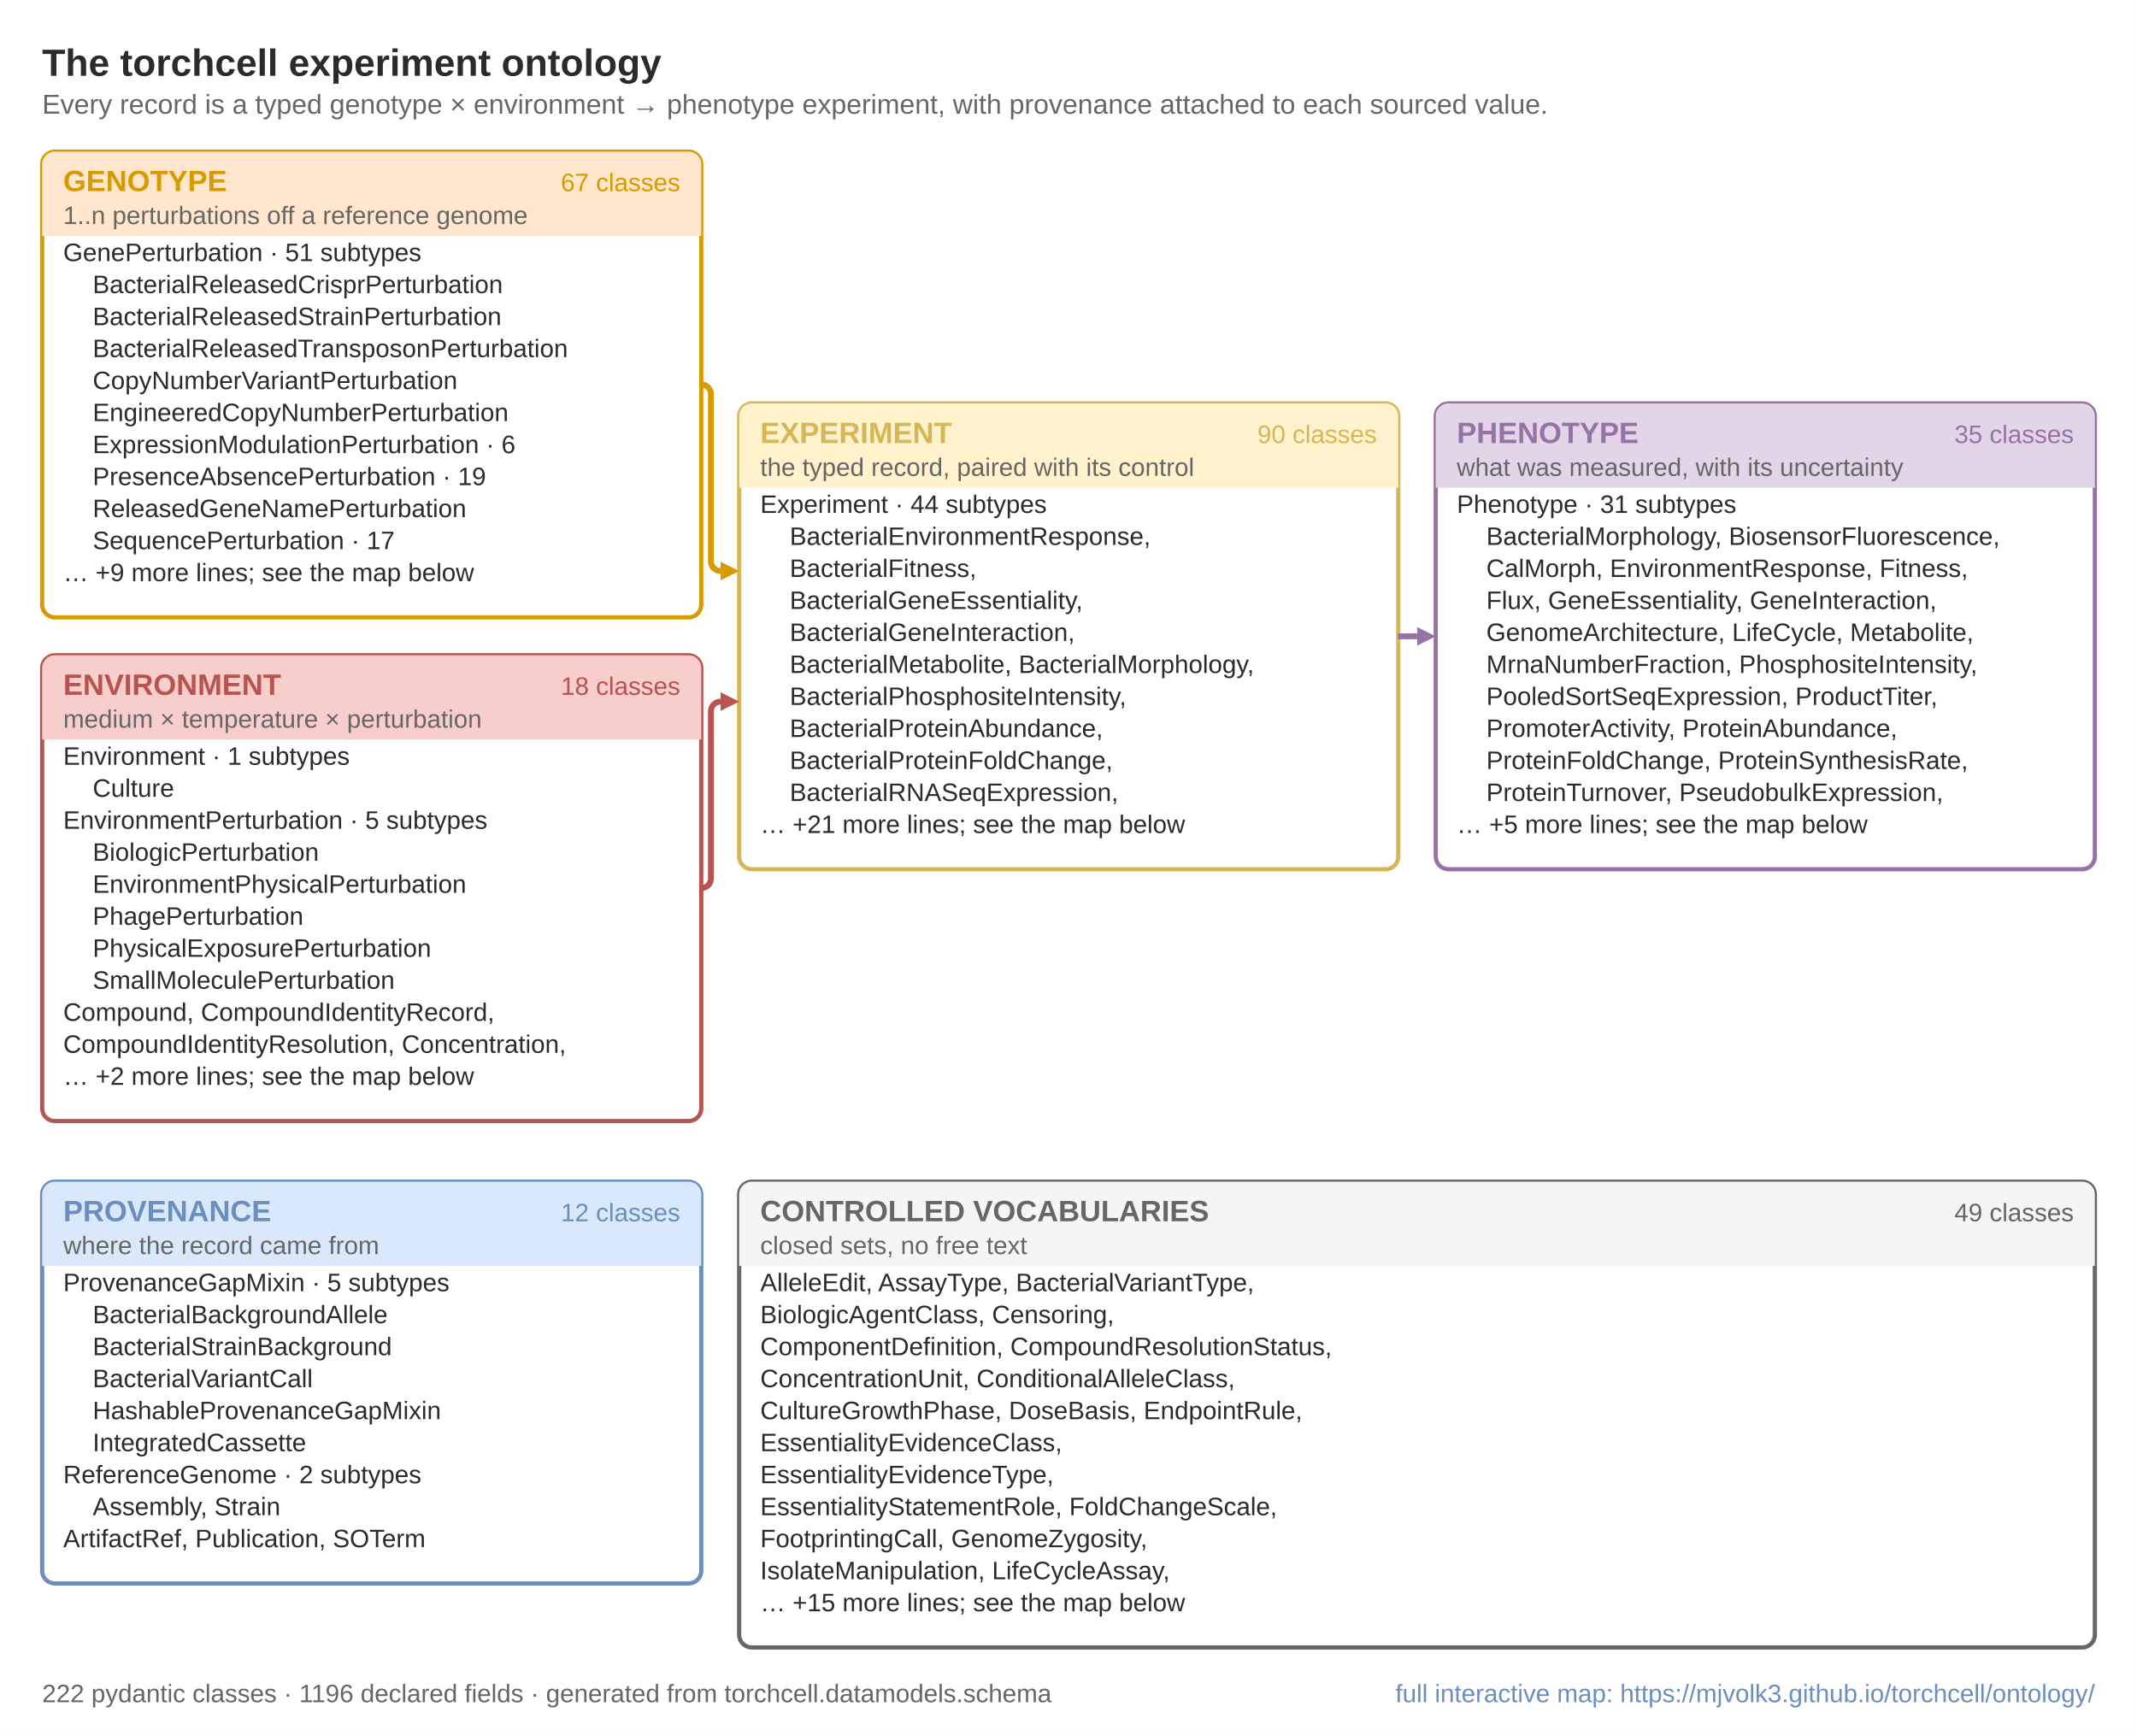
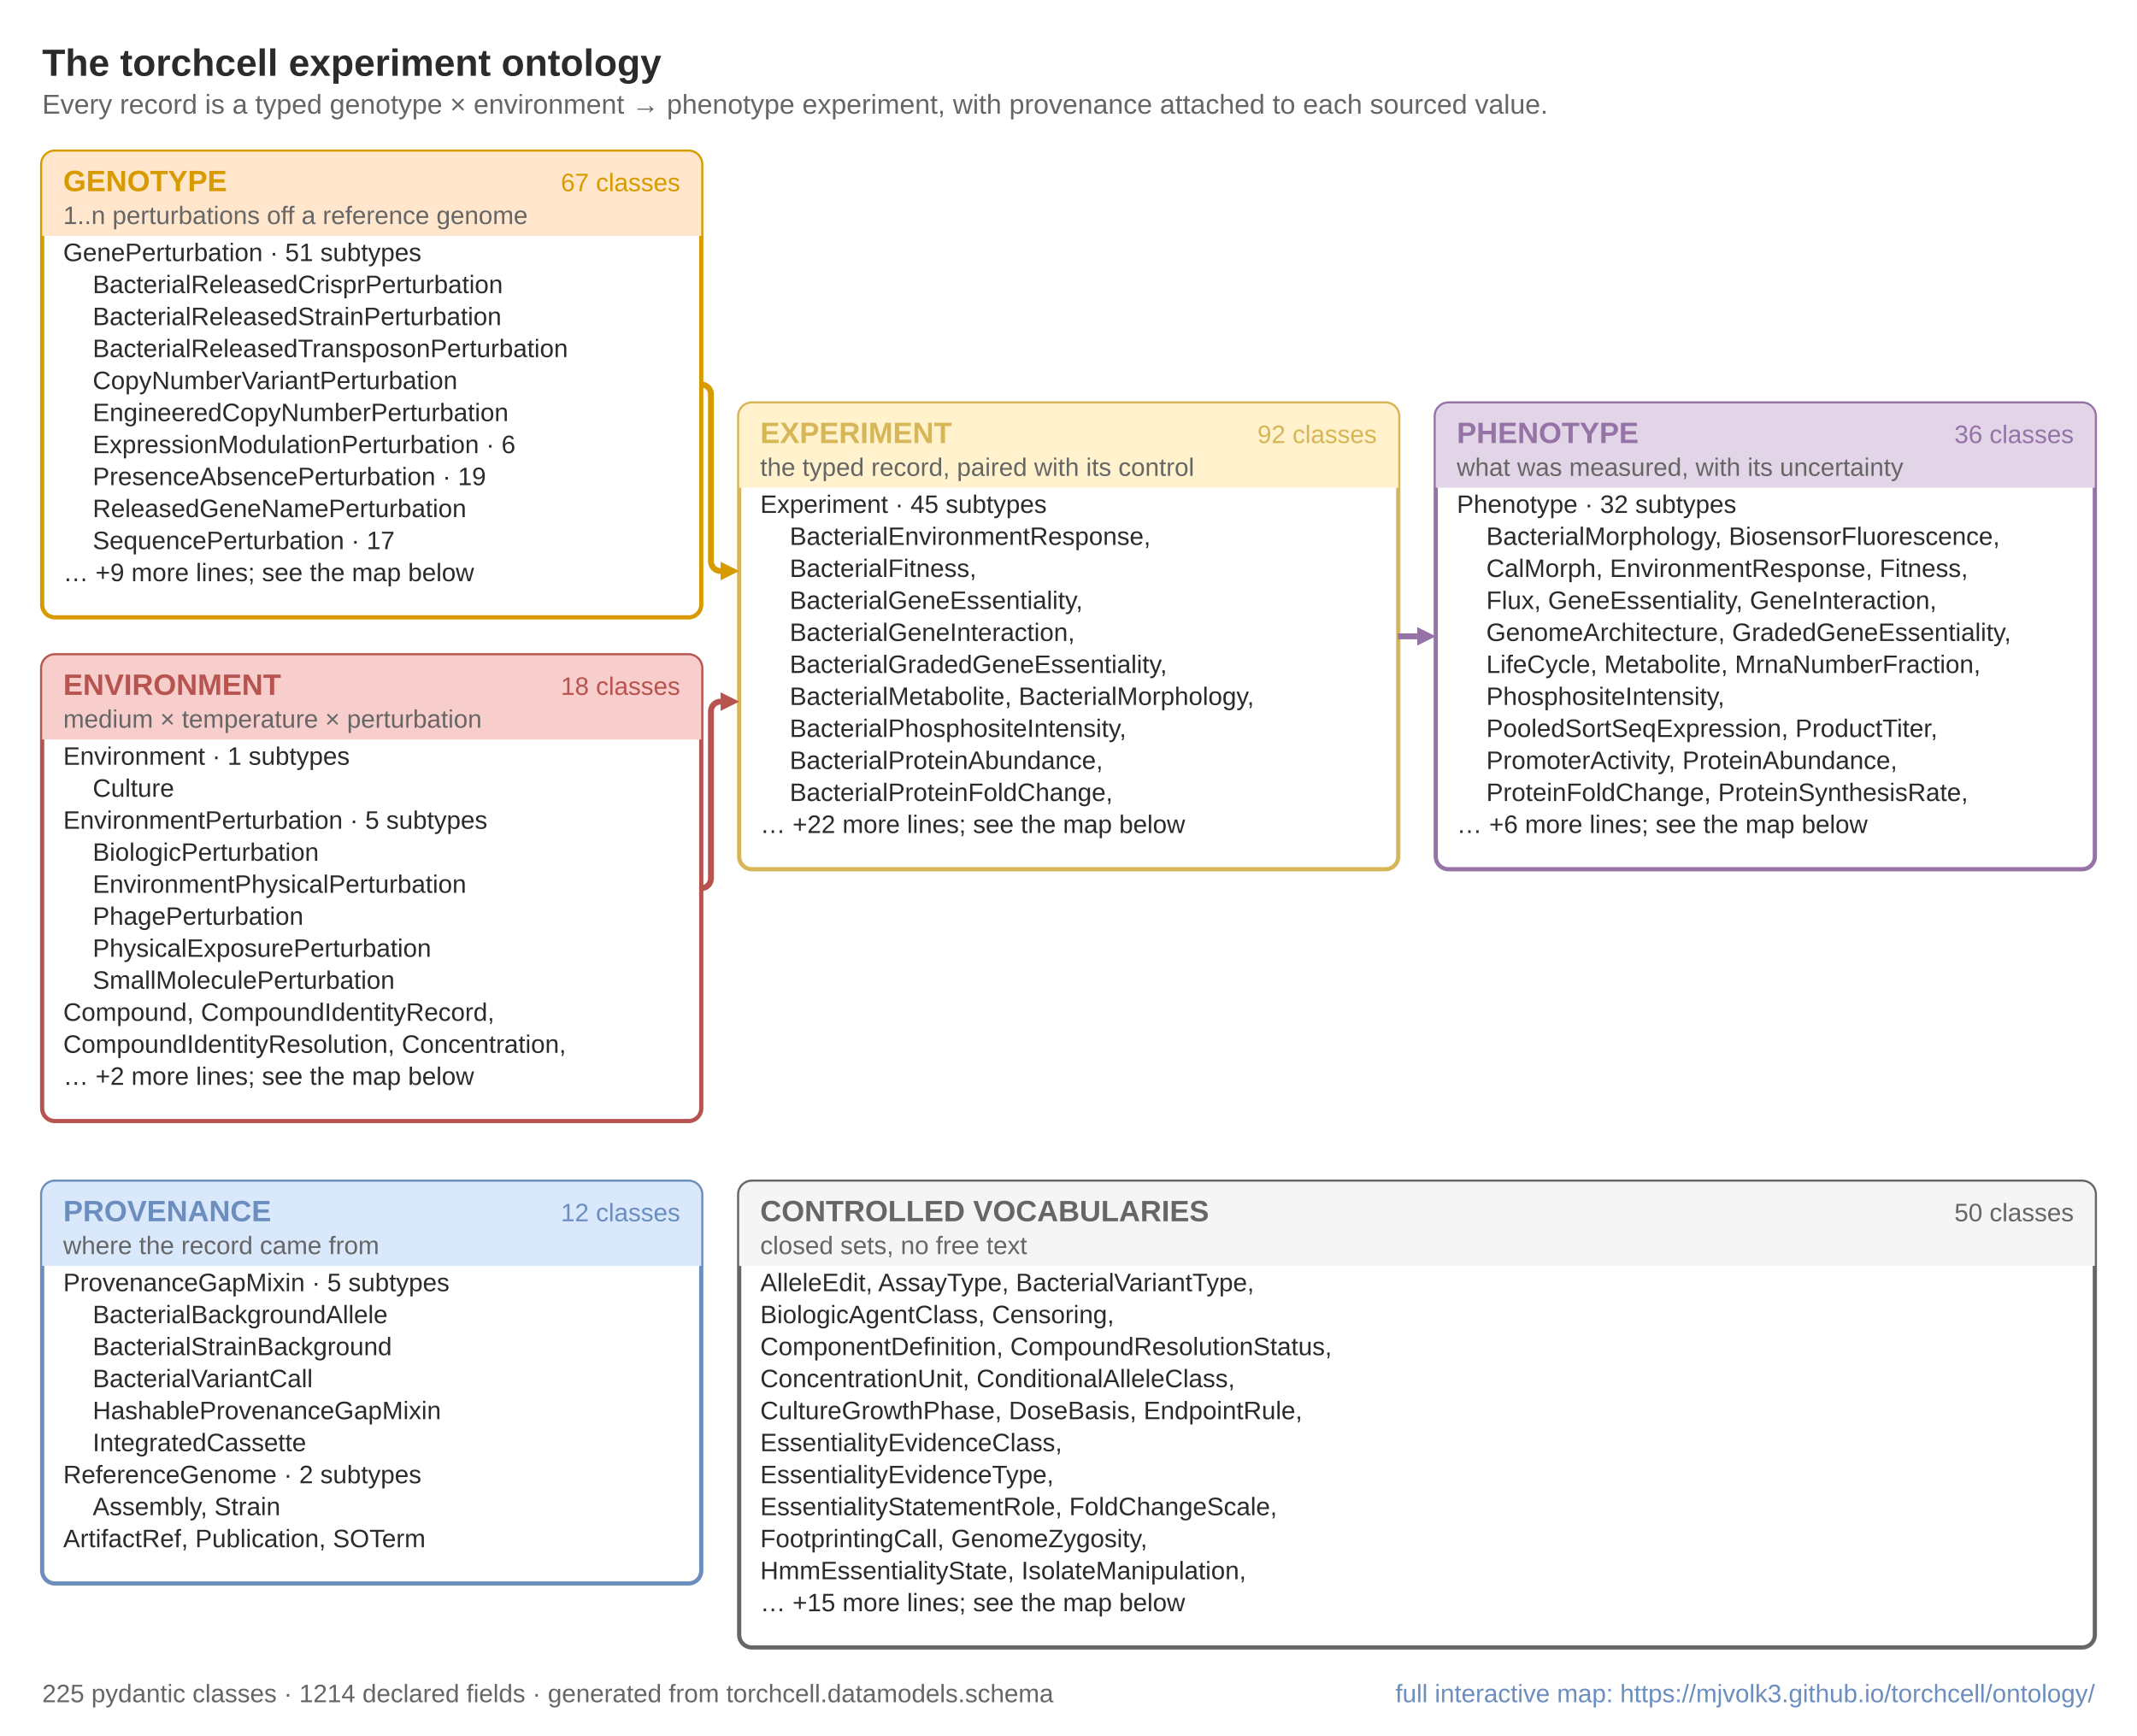
<svg xmlns="http://www.w3.org/2000/svg" width="179.00mm" height="145.41mm" viewBox="0 0 507.4 412.2" font-family="Arial, Helvetica, sans-serif">
  <style>text{font-family:Arial,Helvetica,sans-serif}</style>
  <rect width="100%" height="100%" fill="#FFFFFF" />
  <text x="10.0" y="18.0" font-size="9" font-weight="700" fill="#2B2B2B">The torchcell experiment ontology</text>
  <text x="10.0" y="27.0" font-size="6.5" fill="#666666">Every record is a typed genotype × environment → phenotype experiment, with provenance attached to each sourced value.</text>
  <rect x="10.0" y="36.0" width="156.5" height="110.6" rx="3" fill="#FFFFFF" stroke="#D79B00" stroke-width="1" />
  <path d="M10.0 39.0 a3 3 0 0 1 3 -3 h150.5 a3 3 0 0 1 3 3 v17.0 h-156.5 Z" fill="#FFE6CC" />
  <text x="15.0" y="45.4" font-size="7" font-weight="700" fill="#D79B00">GENOTYPE</text>
  <text x="161.5" y="45.4" font-size="6" text-anchor="end" fill="#D79B00">67 classes</text>
  <text x="15.0" y="53.2" font-size="6" fill="#666666">1..n perturbations off a reference genome</text>
  <text x="15.0" y="62.0" font-size="6" fill="#2B2B2B">GenePerturbation  ·  51 subtypes</text>
  <text x="22.0" y="69.6" font-size="6" fill="#2B2B2B">BacterialReleasedCrisprPerturbation</text>
  <text x="22.0" y="77.2" font-size="6" fill="#2B2B2B">BacterialReleasedStrainPerturbation</text>
  <text x="22.0" y="84.8" font-size="6" fill="#2B2B2B">BacterialReleasedTransposonPerturbation</text>
  <text x="22.0" y="92.4" font-size="6" fill="#2B2B2B">CopyNumberVariantPerturbation</text>
  <text x="22.0" y="100.0" font-size="6" fill="#2B2B2B">EngineeredCopyNumberPerturbation</text>
  <text x="22.0" y="107.6" font-size="6" fill="#2B2B2B">ExpressionModulationPerturbation  ·  6</text>
  <text x="22.0" y="115.2" font-size="6" fill="#2B2B2B">PresenceAbsencePerturbation  ·  19</text>
  <text x="22.0" y="122.8" font-size="6" fill="#2B2B2B">ReleasedGeneNamePerturbation</text>
  <text x="22.0" y="130.4" font-size="6" fill="#2B2B2B">SequencePerturbation  ·  17</text>
  <text x="15.0" y="138.0" font-size="6" fill="#2B2B2B">…  +9 more lines; see the map below</text>
  <rect x="10.0" y="155.6" width="156.5" height="110.6" rx="3" fill="#FFFFFF" stroke="#B85450" stroke-width="1" />
  <path d="M10.0 158.6 a3 3 0 0 1 3 -3 h150.5 a3 3 0 0 1 3 3 v17.0 h-156.5 Z" fill="#F8CECC" />
  <text x="15.0" y="165.0" font-size="7" font-weight="700" fill="#B85450">ENVIRONMENT</text>
  <text x="161.5" y="165.0" font-size="6" text-anchor="end" fill="#B85450">18 classes</text>
  <text x="15.0" y="172.8" font-size="6" fill="#666666">medium × temperature × perturbation</text>
  <text x="15.0" y="181.6" font-size="6" fill="#2B2B2B">Environment  ·  1 subtypes</text>
  <text x="22.0" y="189.2" font-size="6" fill="#2B2B2B">Culture</text>
  <text x="15.0" y="196.8" font-size="6" fill="#2B2B2B">EnvironmentPerturbation  ·  5 subtypes</text>
  <text x="22.0" y="204.4" font-size="6" fill="#2B2B2B">BiologicPerturbation</text>
  <text x="22.0" y="212.0" font-size="6" fill="#2B2B2B">EnvironmentPhysicalPerturbation</text>
  <text x="22.0" y="219.6" font-size="6" fill="#2B2B2B">PhagePerturbation</text>
  <text x="22.0" y="227.2" font-size="6" fill="#2B2B2B">PhysicalExposurePerturbation</text>
  <text x="22.0" y="234.8" font-size="6" fill="#2B2B2B">SmallMoleculePerturbation</text>
  <text x="15.0" y="242.4" font-size="6" fill="#2B2B2B">Compound, CompoundIdentityRecord,</text>
  <text x="15.0" y="250.0" font-size="6" fill="#2B2B2B">CompoundIdentityResolution, Concentration,</text>
  <text x="15.0" y="257.6" font-size="6" fill="#2B2B2B">…  +2 more lines; see the map below</text>
  <rect x="175.5" y="95.8" width="156.5" height="110.6" rx="3" fill="#FFFFFF" stroke="#D6B656" stroke-width="1" />
  <path d="M175.5 98.8 a3 3 0 0 1 3 -3 h150.5 a3 3 0 0 1 3 3 v17.0 h-156.5 Z" fill="#FFF2CC" />
  <text x="180.5" y="105.2" font-size="7" font-weight="700" fill="#D6B656">EXPERIMENT</text>
-   <text x="326.9" y="105.2" font-size="6" text-anchor="end" fill="#D6B656">90 classes</text>
+   <text x="326.9" y="105.2" font-size="6" text-anchor="end" fill="#D6B656">92 classes</text>
  <text x="180.5" y="113.0" font-size="6" fill="#666666">the typed record, paired with its control</text>
-   <text x="180.5" y="121.8" font-size="6" fill="#2B2B2B">Experiment  ·  44 subtypes</text>
+   <text x="180.5" y="121.8" font-size="6" fill="#2B2B2B">Experiment  ·  45 subtypes</text>
  <text x="187.5" y="129.4" font-size="6" fill="#2B2B2B">BacterialEnvironmentResponse,</text>
  <text x="187.5" y="137.0" font-size="6" fill="#2B2B2B">BacterialFitness,</text>
  <text x="187.5" y="144.6" font-size="6" fill="#2B2B2B">BacterialGeneEssentiality,</text>
  <text x="187.5" y="152.2" font-size="6" fill="#2B2B2B">BacterialGeneInteraction,</text>
-   <text x="187.5" y="159.8" font-size="6" fill="#2B2B2B">BacterialMetabolite, BacterialMorphology,</text>
-   <text x="187.5" y="167.4" font-size="6" fill="#2B2B2B">BacterialPhosphositeIntensity,</text>
-   <text x="187.5" y="175.0" font-size="6" fill="#2B2B2B">BacterialProteinAbundance,</text>
-   <text x="187.5" y="182.6" font-size="6" fill="#2B2B2B">BacterialProteinFoldChange,</text>
-   <text x="187.5" y="190.2" font-size="6" fill="#2B2B2B">BacterialRNASeqExpression,</text>
-   <text x="180.5" y="197.8" font-size="6" fill="#2B2B2B">…  +21 more lines; see the map below</text>
+   <text x="187.5" y="159.8" font-size="6" fill="#2B2B2B">BacterialGradedGeneEssentiality,</text>
+   <text x="187.5" y="167.4" font-size="6" fill="#2B2B2B">BacterialMetabolite, BacterialMorphology,</text>
+   <text x="187.5" y="175.0" font-size="6" fill="#2B2B2B">BacterialPhosphositeIntensity,</text>
+   <text x="187.5" y="182.6" font-size="6" fill="#2B2B2B">BacterialProteinAbundance,</text>
+   <text x="187.5" y="190.2" font-size="6" fill="#2B2B2B">BacterialProteinFoldChange,</text>
+   <text x="180.5" y="197.8" font-size="6" fill="#2B2B2B">…  +22 more lines; see the map below</text>
  <rect x="340.9" y="95.8" width="156.5" height="110.6" rx="3" fill="#FFFFFF" stroke="#9673A6" stroke-width="1" />
  <path d="M340.9 98.8 a3 3 0 0 1 3 -3 h150.5 a3 3 0 0 1 3 3 v17.0 h-156.5 Z" fill="#E1D5E7" />
  <text x="345.9" y="105.2" font-size="7" font-weight="700" fill="#9673A6">PHENOTYPE</text>
-   <text x="492.4" y="105.2" font-size="6" text-anchor="end" fill="#9673A6">35 classes</text>
+   <text x="492.4" y="105.2" font-size="6" text-anchor="end" fill="#9673A6">36 classes</text>
  <text x="345.9" y="113.0" font-size="6" fill="#666666">what was measured, with its uncertainty</text>
-   <text x="345.9" y="121.8" font-size="6" fill="#2B2B2B">Phenotype  ·  31 subtypes</text>
+   <text x="345.9" y="121.8" font-size="6" fill="#2B2B2B">Phenotype  ·  32 subtypes</text>
  <text x="352.9" y="129.4" font-size="6" fill="#2B2B2B">BacterialMorphology, BiosensorFluorescence,</text>
  <text x="352.9" y="137.0" font-size="6" fill="#2B2B2B">CalMorph, EnvironmentResponse, Fitness,</text>
  <text x="352.9" y="144.6" font-size="6" fill="#2B2B2B">Flux, GeneEssentiality, GeneInteraction,</text>
-   <text x="352.9" y="152.2" font-size="6" fill="#2B2B2B">GenomeArchitecture, LifeCycle, Metabolite,</text>
-   <text x="352.9" y="159.8" font-size="6" fill="#2B2B2B">MrnaNumberFraction, PhosphositeIntensity,</text>
-   <text x="352.9" y="167.4" font-size="6" fill="#2B2B2B">PooledSortSeqExpression, ProductTiter,</text>
-   <text x="352.9" y="175.0" font-size="6" fill="#2B2B2B">PromoterActivity, ProteinAbundance,</text>
-   <text x="352.9" y="182.6" font-size="6" fill="#2B2B2B">ProteinFoldChange, ProteinSynthesisRate,</text>
-   <text x="352.9" y="190.2" font-size="6" fill="#2B2B2B">ProteinTurnover, PseudobulkExpression,</text>
-   <text x="345.9" y="197.8" font-size="6" fill="#2B2B2B">…  +5 more lines; see the map below</text>
+   <text x="352.9" y="152.2" font-size="6" fill="#2B2B2B">GenomeArchitecture, GradedGeneEssentiality,</text>
+   <text x="352.9" y="159.8" font-size="6" fill="#2B2B2B">LifeCycle, Metabolite, MrnaNumberFraction,</text>
+   <text x="352.9" y="167.4" font-size="6" fill="#2B2B2B">PhosphositeIntensity,</text>
+   <text x="352.9" y="175.0" font-size="6" fill="#2B2B2B">PooledSortSeqExpression, ProductTiter,</text>
+   <text x="352.9" y="182.6" font-size="6" fill="#2B2B2B">PromoterActivity, ProteinAbundance,</text>
+   <text x="352.9" y="190.2" font-size="6" fill="#2B2B2B">ProteinFoldChange, ProteinSynthesisRate,</text>
+   <text x="345.9" y="197.8" font-size="6" fill="#2B2B2B">…  +6 more lines; see the map below</text>
  <rect x="10.0" y="280.6" width="156.5" height="95.4" rx="3" fill="#FFFFFF" stroke="#6C8EBF" stroke-width="1" />
  <path d="M10.0 283.6 a3 3 0 0 1 3 -3 h150.5 a3 3 0 0 1 3 3 v17.0 h-156.5 Z" fill="#DAE8FC" />
  <text x="15.0" y="290.0" font-size="7" font-weight="700" fill="#6C8EBF">PROVENANCE</text>
  <text x="161.5" y="290.0" font-size="6" text-anchor="end" fill="#6C8EBF">12 classes</text>
  <text x="15.0" y="297.8" font-size="6" fill="#666666">where the record came from</text>
  <text x="15.0" y="306.6" font-size="6" fill="#2B2B2B">ProvenanceGapMixin  ·  5 subtypes</text>
  <text x="22.0" y="314.2" font-size="6" fill="#2B2B2B">BacterialBackgroundAllele</text>
  <text x="22.0" y="321.8" font-size="6" fill="#2B2B2B">BacterialStrainBackground</text>
  <text x="22.0" y="329.4" font-size="6" fill="#2B2B2B">BacterialVariantCall</text>
  <text x="22.0" y="337.0" font-size="6" fill="#2B2B2B">HashableProvenanceGapMixin</text>
  <text x="22.0" y="344.6" font-size="6" fill="#2B2B2B">IntegratedCassette</text>
  <text x="15.0" y="352.2" font-size="6" fill="#2B2B2B">ReferenceGenome  ·  2 subtypes</text>
  <text x="22.0" y="359.8" font-size="6" fill="#2B2B2B">Assembly, Strain</text>
  <text x="15.0" y="367.4" font-size="6" fill="#2B2B2B">ArtifactRef, Publication, SOTerm</text>
  <rect x="175.5" y="280.6" width="321.9" height="110.6" rx="3" fill="#FFFFFF" stroke="#666666" stroke-width="1" />
  <path d="M175.5 283.6 a3 3 0 0 1 3 -3 h315.9 a3 3 0 0 1 3 3 v17.0 h-321.9 Z" fill="#F5F5F5" />
  <text x="180.5" y="290.0" font-size="7" font-weight="700" fill="#666666">CONTROLLED VOCABULARIES</text>
-   <text x="492.4" y="290.0" font-size="6" text-anchor="end" fill="#666666">49 classes</text>
+   <text x="492.4" y="290.0" font-size="6" text-anchor="end" fill="#666666">50 classes</text>
  <text x="180.5" y="297.8" font-size="6" fill="#666666">closed sets, no free text</text>
  <text x="180.5" y="306.6" font-size="6" fill="#2B2B2B">AlleleEdit, AssayType, BacterialVariantType,</text>
  <text x="180.5" y="314.2" font-size="6" fill="#2B2B2B">BiologicAgentClass, Censoring,</text>
  <text x="180.5" y="321.8" font-size="6" fill="#2B2B2B">ComponentDefinition, CompoundResolutionStatus,</text>
  <text x="180.5" y="329.4" font-size="6" fill="#2B2B2B">ConcentrationUnit, ConditionalAlleleClass,</text>
  <text x="180.5" y="337.0" font-size="6" fill="#2B2B2B">CultureGrowthPhase, DoseBasis, EndpointRule,</text>
  <text x="180.5" y="344.6" font-size="6" fill="#2B2B2B">EssentialityEvidenceClass,</text>
  <text x="180.5" y="352.2" font-size="6" fill="#2B2B2B">EssentialityEvidenceType,</text>
  <text x="180.5" y="359.8" font-size="6" fill="#2B2B2B">EssentialityStatementRole, FoldChangeScale,</text>
  <text x="180.5" y="367.4" font-size="6" fill="#2B2B2B">FootprintingCall, GenomeZygosity,</text>
-   <text x="180.5" y="375.0" font-size="6" fill="#2B2B2B">IsolateManipulation, LifeCycleAssay,</text>
+   <text x="180.5" y="375.0" font-size="6" fill="#2B2B2B">HmmEssentialityState, IsolateManipulation,</text>
  <text x="180.5" y="382.6" font-size="6" fill="#2B2B2B">…  +15 more lines; see the map below</text>
  <path d="M166.5 91.3 H166.5 A2.3 2.3 0 0 1 168.8 93.6 V133.3 A2.3 2.3 0 0 0 171.1 135.6 H171.1" fill="none" stroke="#D79B00" stroke-width="1.4" stroke-linecap="butt" stroke-linejoin="round" />
  <path d="M175.5 135.6 l-4.4 -2.2 v4.4 Z" fill="#D79B00" />
  <path d="M166.5 210.9 H166.5 A2.3 2.3 0 0 0 168.8 208.6 V168.9 A2.3 2.3 0 0 1 171.1 166.6 H171.1" fill="none" stroke="#B85450" stroke-width="1.4" stroke-linecap="butt" stroke-linejoin="round" />
  <path d="M175.5 166.6 l-4.4 -2.2 v4.4 Z" fill="#B85450" />
  <path d="M331.9 151.1 H336.5" fill="none" stroke="#9673A6" stroke-width="1.4" stroke-linecap="butt" stroke-linejoin="round" />
  <path d="M340.9 151.1 l-4.4 -2.2 v4.4 Z" fill="#9673A6" />
-   <text x="10.0" y="404.2" font-size="6" fill="#666666">222 pydantic classes · 1196 declared fields · generated from torchcell.datamodels.schema</text>
+   <text x="10.0" y="404.2" font-size="6" fill="#666666">225 pydantic classes · 1214 declared fields · generated from torchcell.datamodels.schema</text>
  <text x="497.4" y="404.2" font-size="6" text-anchor="end" fill="#6C8EBF">full interactive map: https://mjvolk3.github.io/torchcell/ontology/</text>
</svg>
